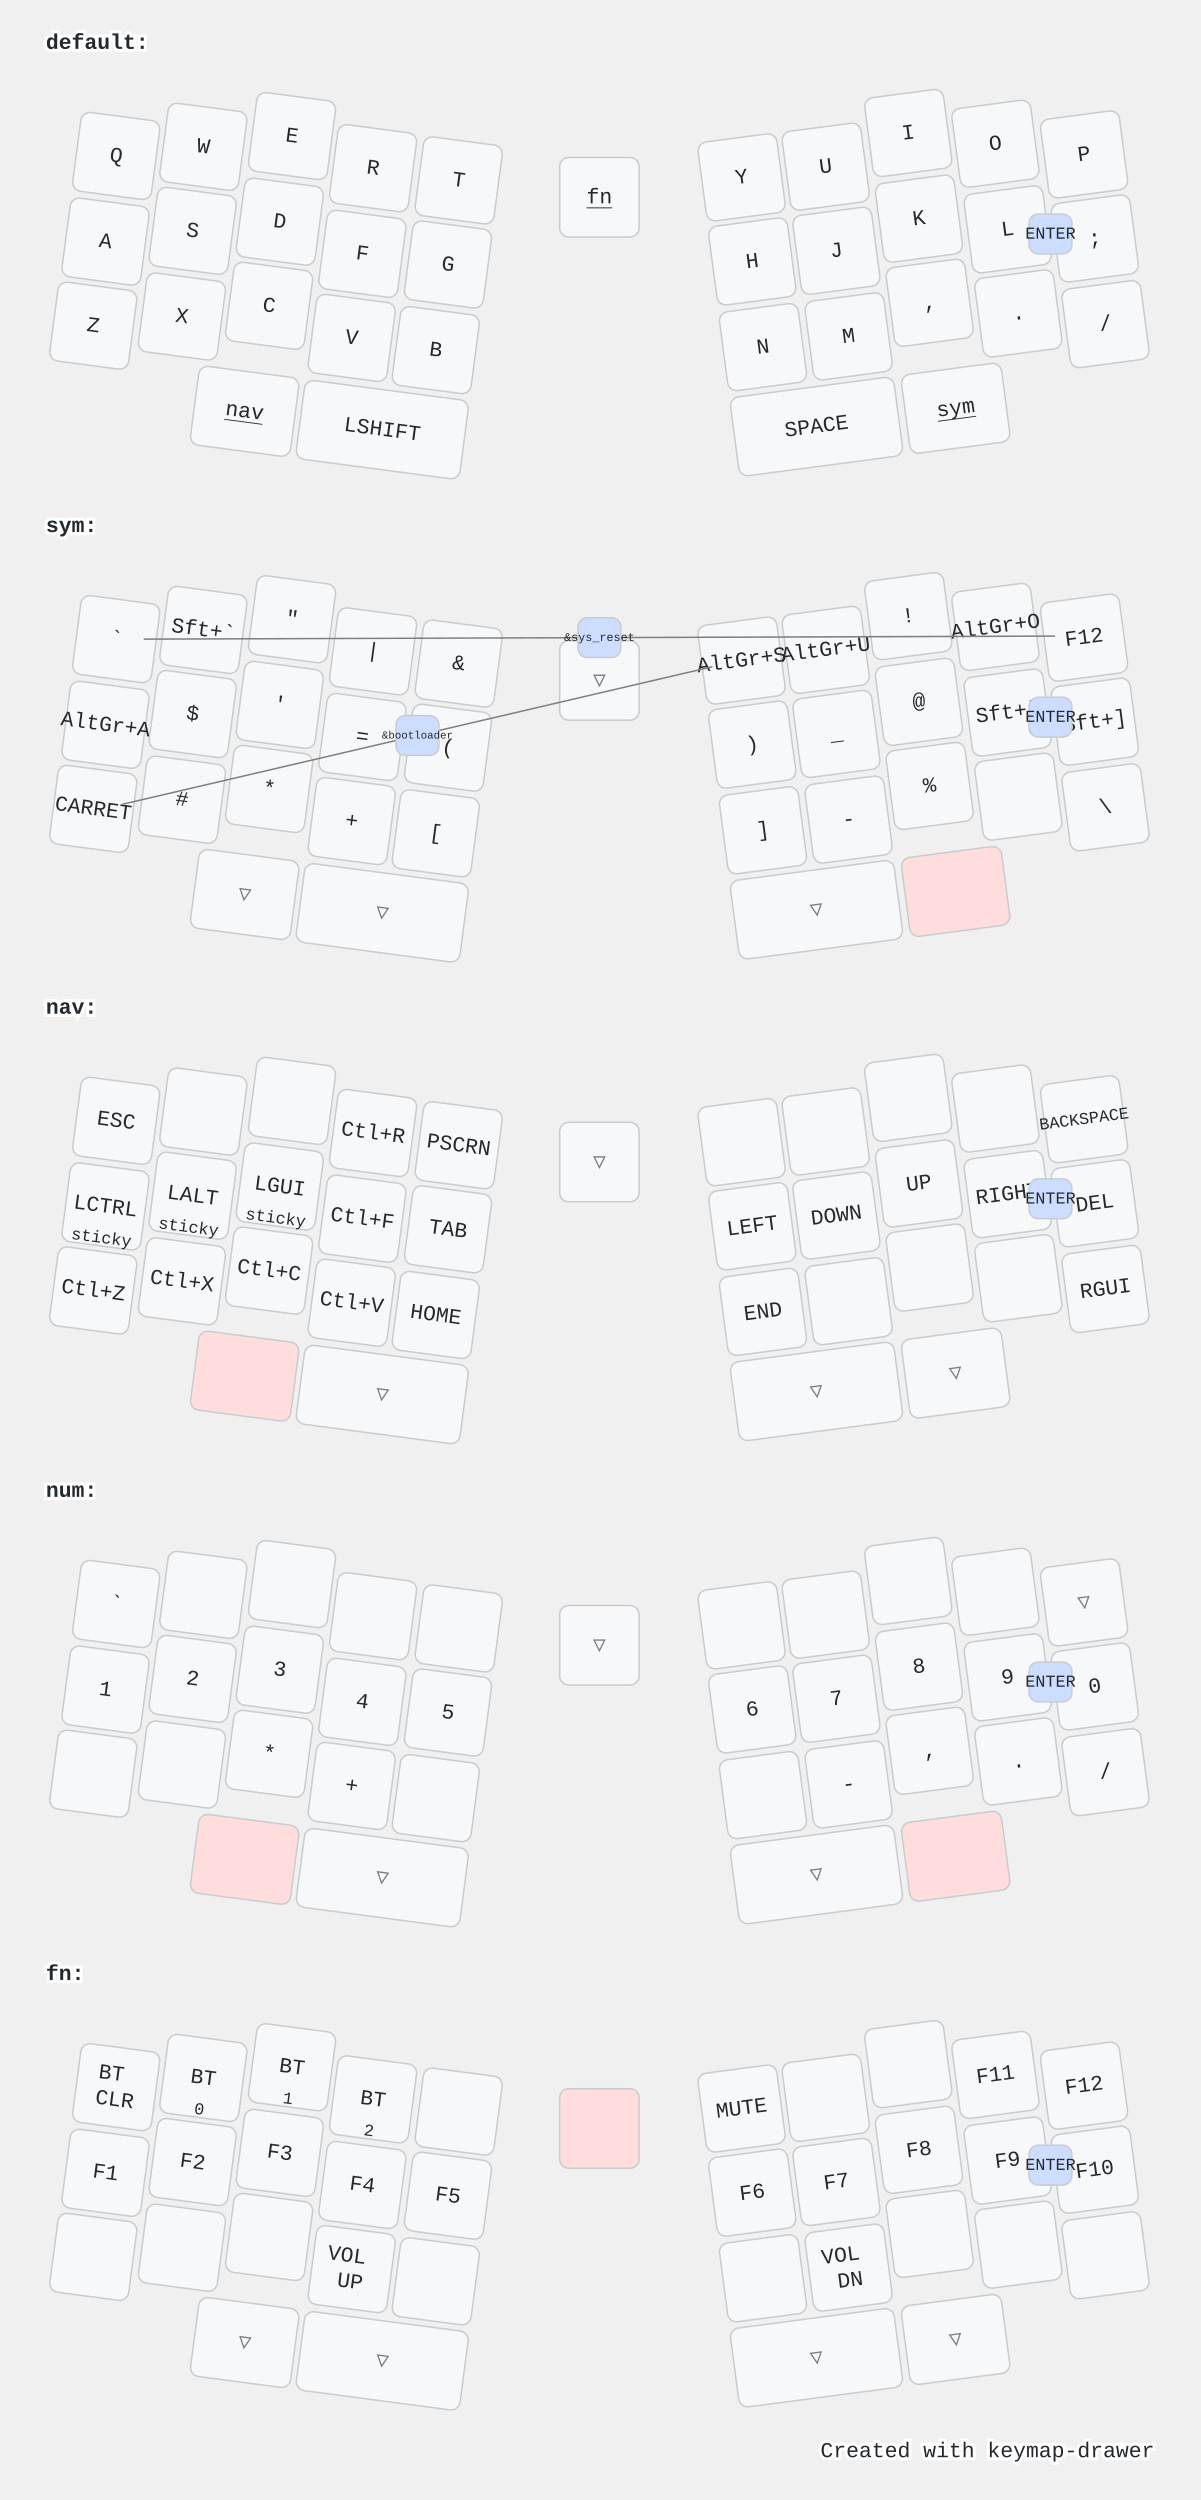
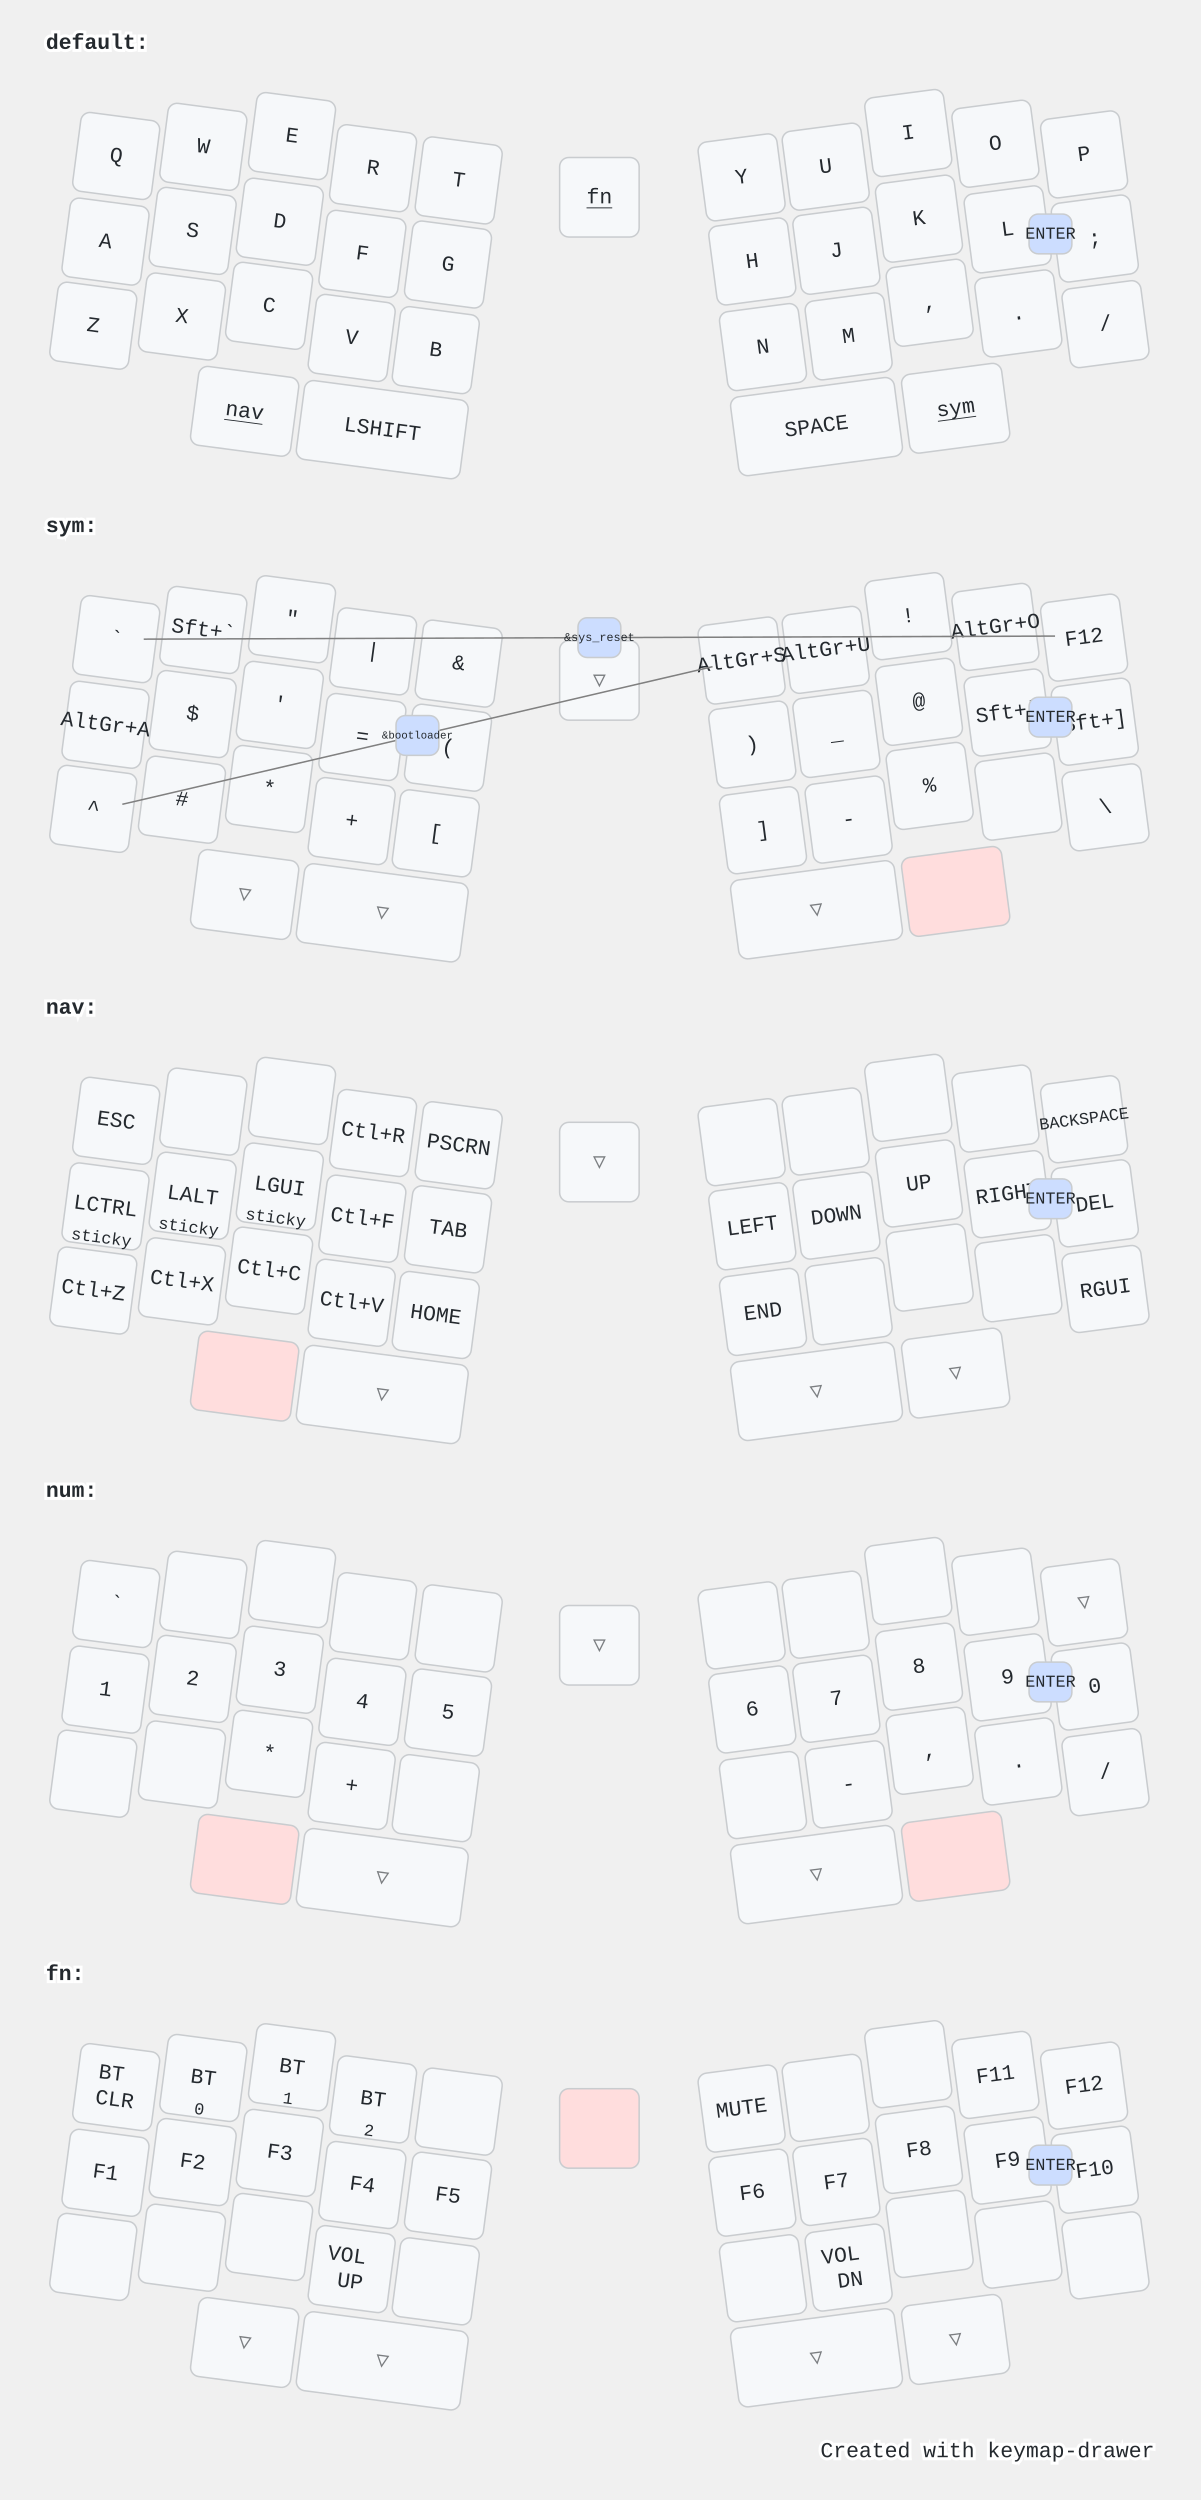
<svg xmlns="http://www.w3.org/2000/svg" width="785" height="1635" viewBox="0 0 785 1635" class="keymap">
  <style>/* inherit to force styles through use tags */
svg path {
    fill: inherit;
}

/* font and background color specifications */
svg.keymap {
    font-family: SFMono-Regular,Consolas,Liberation Mono,Menlo,monospace;
    font-size: 14px;
    font-kerning: normal;
    text-rendering: optimizeLegibility;
    fill: #24292e;
}

/* default key styling */
rect.key {
    fill: #f6f8fa;
}

rect.key, rect.combo {
    stroke: #c9cccf;
    stroke-width: 1;
}

/* default key side styling, only used is draw_key_sides is set */
rect.side {
    filter: brightness(90%);
}

/* color accent for combo boxes */
rect.combo, rect.combo-separate {
    fill: #cdf;
}

/* color accent for held keys */
rect.held, rect.combo.held {
    fill: #fdd;
}

/* color accent for ghost (optional) keys */
rect.ghost, rect.combo.ghost {
    stroke-dasharray: 4, 4;
    stroke-width: 2;
}

text {
    text-anchor: middle;
    dominant-baseline: middle;
}

/* styling for layer labels */
text.label {
    font-weight: bold;
    text-anchor: start;
    stroke: white;
    stroke-width: 4;
    paint-order: stroke;
}

/* styling for optional footer */
text.footer {
    text-anchor: end;
    dominant-baseline: auto;
    stroke: white;
    stroke-width: 4;
    paint-order: stroke;
}

/* styling for combo tap, and key non-tap label text */
text.combo, text.hold, text.shifted, text.left, text.right {
    font-size: 11px;
}

text.hold {
    text-anchor: middle;
    dominant-baseline: auto;
}

text.shifted {
    text-anchor: middle;
    dominant-baseline: hanging;
}

text.left {
    text-anchor: start;
}

text.right {
    text-anchor: end;
}

text.layer-activator {
    text-decoration: underline;
}

/* styling for hold/shifted label text in combo box */
text.combo.hold, text.combo.shifted, text.combo.left, text.combo.right {
    font-size: 8px;
}

/* lighter symbol for transparent keys */
text.trans {
    fill: #7b7e81;
}

/* styling for combo dendrons */
path.combo {
    stroke-width: 1;
    stroke: gray;
    fill: none;
}

/* Start Tabler Icons Cleanup */
/* cannot use height/width with glyphs */
.icon-tabler &gt; path {
    fill: inherit;
    stroke: inherit;
    stroke-width: 2;
}
/* hide tabler's default box */
.icon-tabler &gt; path[stroke="none"][fill="none"] {
    visibility: hidden;
}
/* End Tabler Icons Cleanup */

@media (prefers-color-scheme: dark) {
svg.keymap { fill: #d1d6db; }
rect.key { fill: #3f4750; }
rect.key, rect.combo { stroke: #60666c; }
rect.combo, rect.combo-separate { fill: #1f3d7a; }
rect.held, rect.combo.held { fill: #854747; }
text.label, text.footer { stroke: black; }
text.trans { fill: #7e8184; }
path.combo { stroke: #7f7f7f; }

}</style>
  <g transform="translate(30, 0)" class="layer-default">
    <text x="0" y="28" class="label" id="default">default:</text>
    <g transform="translate(0, 56)">
      <g transform="translate(46, 46) rotate(7.5)" class="key keypos-0">
        <rect rx="6" ry="6" x="-26" y="-26" width="52" height="52" class="key" />
        <text x="0" y="0" class="key tap">Q</text>
      </g>
      <g transform="translate(103, 40) rotate(7.5)" class="key keypos-1">
        <rect rx="6" ry="6" x="-26" y="-26" width="52" height="52" class="key" />
        <text x="0" y="0" class="key tap">W</text>
      </g>
      <g transform="translate(161, 33) rotate(7.5)" class="key keypos-2">
        <rect rx="6" ry="6" x="-26" y="-26" width="52" height="52" class="key" />
        <text x="0" y="0" class="key tap">E</text>
      </g>
      <g transform="translate(214, 54) rotate(7.5)" class="key keypos-3">
        <rect rx="6" ry="6" x="-26" y="-26" width="52" height="52" class="key" />
        <text x="0" y="0" class="key tap">R</text>
      </g>
      <g transform="translate(270, 62) rotate(7.5)" class="key keypos-4">
        <rect rx="6" ry="6" x="-26" y="-26" width="52" height="52" class="key" />
        <text x="0" y="0" class="key tap">T</text>
      </g>
      <g transform="translate(455, 60) rotate(-7.5)" class="key keypos-5">
        <rect rx="6" ry="6" x="-26" y="-26" width="52" height="52" class="key" />
        <text x="0" y="0" class="key tap">Y</text>
      </g>
      <g transform="translate(510, 53) rotate(-7.5)" class="key keypos-6">
        <rect rx="6" ry="6" x="-26" y="-26" width="52" height="52" class="key" />
        <text x="0" y="0" class="key tap">U</text>
      </g>
      <g transform="translate(564, 31) rotate(-7.5)" class="key keypos-7">
        <rect rx="6" ry="6" x="-26" y="-26" width="52" height="52" class="key" />
        <text x="0" y="0" class="key tap">I</text>
      </g>
      <g transform="translate(621, 38) rotate(-7.5)" class="key keypos-8">
        <rect rx="6" ry="6" x="-26" y="-26" width="52" height="52" class="key" />
        <text x="0" y="0" class="key tap">O</text>
      </g>
      <g transform="translate(679, 45) rotate(-7.5)" class="key keypos-9">
        <rect rx="6" ry="6" x="-26" y="-26" width="52" height="52" class="key" />
        <text x="0" y="0" class="key tap">P</text>
      </g>
      <g transform="translate(39, 102) rotate(7.5)" class="key keypos-10">
        <rect rx="6" ry="6" x="-26" y="-26" width="52" height="52" class="key" />
        <text x="0" y="0" class="key tap">A</text>
      </g>
      <g transform="translate(96, 95) rotate(7.5)" class="key keypos-11">
        <rect rx="6" ry="6" x="-26" y="-26" width="52" height="52" class="key" />
        <text x="0" y="0" class="key tap">S</text>
      </g>
      <g transform="translate(153, 89) rotate(7.5)" class="key keypos-12">
        <rect rx="6" ry="6" x="-26" y="-26" width="52" height="52" class="key" />
        <text x="0" y="0" class="key tap">D</text>
      </g>
      <g transform="translate(207, 110) rotate(7.5)" class="key keypos-13">
        <rect rx="6" ry="6" x="-26" y="-26" width="52" height="52" class="key" />
        <text x="0" y="0" class="key tap">F</text>
      </g>
      <g transform="translate(263, 117) rotate(7.5)" class="key keypos-14">
        <rect rx="6" ry="6" x="-26" y="-26" width="52" height="52" class="key" />
        <text x="0" y="0" class="key tap">G</text>
      </g>
      <g transform="translate(462, 115) rotate(-7.5)" class="key keypos-15">
        <rect rx="6" ry="6" x="-26" y="-26" width="52" height="52" class="key" />
        <text x="0" y="0" class="key tap">H</text>
      </g>
      <g transform="translate(517, 108) rotate(-7.5)" class="key keypos-16">
        <rect rx="6" ry="6" x="-26" y="-26" width="52" height="52" class="key" />
        <text x="0" y="0" class="key tap">J</text>
      </g>
      <g transform="translate(571, 87) rotate(-7.5)" class="key keypos-17">
        <rect rx="6" ry="6" x="-26" y="-26" width="52" height="52" class="key" />
        <text x="0" y="0" class="key tap">K</text>
      </g>
      <g transform="translate(629, 94) rotate(-7.5)" class="key keypos-18">
        <rect rx="6" ry="6" x="-26" y="-26" width="52" height="52" class="key" />
        <text x="0" y="0" class="key tap">L</text>
      </g>
      <g transform="translate(686, 100) rotate(-7.5)" class="key keypos-19">
        <rect rx="6" ry="6" x="-26" y="-26" width="52" height="52" class="key" />
        <text x="0" y="0" class="key tap">;</text>
      </g>
      <g transform="translate(31, 157) rotate(7.5)" class="key keypos-20">
        <rect rx="6" ry="6" x="-26" y="-26" width="52" height="52" class="key" />
        <text x="0" y="0" class="key tap">Z</text>
      </g>
      <g transform="translate(89, 151) rotate(7.5)" class="key keypos-21">
        <rect rx="6" ry="6" x="-26" y="-26" width="52" height="52" class="key" />
        <text x="0" y="0" class="key tap">X</text>
      </g>
      <g transform="translate(146, 144) rotate(7.5)" class="key keypos-22">
        <rect rx="6" ry="6" x="-26" y="-26" width="52" height="52" class="key" />
        <text x="0" y="0" class="key tap">C</text>
      </g>
      <g transform="translate(200, 165) rotate(7.5)" class="key keypos-23">
        <rect rx="6" ry="6" x="-26" y="-26" width="52" height="52" class="key" />
        <text x="0" y="0" class="key tap">V</text>
      </g>
      <g transform="translate(255, 173) rotate(7.5)" class="key keypos-24">
        <rect rx="6" ry="6" x="-26" y="-26" width="52" height="52" class="key" />
        <text x="0" y="0" class="key tap">B</text>
      </g>
      <g transform="translate(469, 171) rotate(-7.5)" class="key keypos-25">
        <rect rx="6" ry="6" x="-26" y="-26" width="52" height="52" class="key" />
        <text x="0" y="0" class="key tap">N</text>
      </g>
      <g transform="translate(525, 164) rotate(-7.5)" class="key keypos-26">
        <rect rx="6" ry="6" x="-26" y="-26" width="52" height="52" class="key" />
        <text x="0" y="0" class="key tap">M</text>
      </g>
      <g transform="translate(578, 142) rotate(-7.5)" class="key keypos-27">
        <rect rx="6" ry="6" x="-26" y="-26" width="52" height="52" class="key" />
        <text x="0" y="0" class="key tap">,</text>
      </g>
      <g transform="translate(636, 149) rotate(-7.5)" class="key keypos-28">
        <rect rx="6" ry="6" x="-26" y="-26" width="52" height="52" class="key" />
        <text x="0" y="0" class="key tap">.</text>
      </g>
      <g transform="translate(693, 156) rotate(-7.5)" class="key keypos-29">
        <rect rx="6" ry="6" x="-26" y="-26" width="52" height="52" class="key" />
        <text x="0" y="0" class="key tap">/</text>
      </g>
      <g transform="translate(130, 213) rotate(7.5)" class="key keypos-30">
        <rect rx="6" ry="6" x="-33" y="-26" width="66" height="52" class="key" />
        <a href="#nav">
          <text x="0" y="0" class="key tap layer-activator">nav</text>
        </a>
      </g>
      <g transform="translate(220, 225) rotate(7.5)" class="key keypos-31">
        <rect rx="6" ry="6" x="-54" y="-26" width="108" height="52" class="key" />
        <text x="0" y="0" class="key tap">LSHIFT</text>
      </g>
      <g transform="translate(362, 73)" class="key keypos-32">
        <rect rx="6" ry="6" x="-26" y="-26" width="52" height="52" class="key" />
        <a href="#fn">
          <text x="0" y="0" class="key tap layer-activator">fn</text>
        </a>
      </g>
      <g transform="translate(504, 223) rotate(-7.5)" class="key keypos-33">
        <rect rx="6" ry="6" x="-54" y="-26" width="108" height="52" class="key" />
        <text x="0" y="0" class="key tap">SPACE</text>
      </g>
      <g transform="translate(595, 211) rotate(-7.5)" class="key keypos-34">
        <rect rx="6" ry="6" x="-33" y="-26" width="66" height="52" class="key" />
        <a href="#sym">
          <text x="0" y="0" class="key tap layer-activator">sym</text>
        </a>
      </g>
      <g class="combo combopos-0">
        <rect rx="6" ry="6" x="643" y="84" width="28" height="26" class="combo" />
        <text x="657" y="97" class="combo tap">ENTER</text>
      </g>
    </g>
  </g>
  <g transform="translate(30, 316)" class="layer-sym">
    <text x="0" y="28" class="label" id="sym">sym:</text>
    <g transform="translate(0, 56)">
      <g transform="translate(46, 46) rotate(7.5)" class="key keypos-0">
        <rect rx="6" ry="6" x="-26" y="-26" width="52" height="52" class="key" />
        <text x="0" y="0" class="key tap">`</text>
      </g>
      <g transform="translate(103, 40) rotate(7.5)" class="key keypos-1">
        <rect rx="6" ry="6" x="-26" y="-26" width="52" height="52" class="key" />
        <text x="0" y="0" class="key tap">Sft+`</text>
      </g>
      <g transform="translate(161, 33) rotate(7.5)" class="key keypos-2">
        <rect rx="6" ry="6" x="-26" y="-26" width="52" height="52" class="key" />
        <text x="0" y="0" class="key tap">"</text>
      </g>
      <g transform="translate(214, 54) rotate(7.5)" class="key keypos-3">
        <rect rx="6" ry="6" x="-26" y="-26" width="52" height="52" class="key" />
        <text x="0" y="0" class="key tap">|</text>
      </g>
      <g transform="translate(270, 62) rotate(7.5)" class="key keypos-4">
        <rect rx="6" ry="6" x="-26" y="-26" width="52" height="52" class="key" />
        <text x="0" y="0" class="key tap">&amp;</text>
      </g>
      <g transform="translate(455, 60) rotate(-7.5)" class="key keypos-5">
        <rect rx="6" ry="6" x="-26" y="-26" width="52" height="52" class="key" />
        <text x="0" y="0" class="key tap">AltGr+S</text>
      </g>
      <g transform="translate(510, 53) rotate(-7.5)" class="key keypos-6">
        <rect rx="6" ry="6" x="-26" y="-26" width="52" height="52" class="key" />
        <text x="0" y="0" class="key tap">AltGr+U</text>
      </g>
      <g transform="translate(564, 31) rotate(-7.5)" class="key keypos-7">
        <rect rx="6" ry="6" x="-26" y="-26" width="52" height="52" class="key" />
        <text x="0" y="0" class="key tap">!</text>
      </g>
      <g transform="translate(621, 38) rotate(-7.5)" class="key keypos-8">
        <rect rx="6" ry="6" x="-26" y="-26" width="52" height="52" class="key" />
        <text x="0" y="0" class="key tap">AltGr+O</text>
      </g>
      <g transform="translate(679, 45) rotate(-7.5)" class="key keypos-9">
        <rect rx="6" ry="6" x="-26" y="-26" width="52" height="52" class="key" />
        <text x="0" y="0" class="key tap">F12</text>
      </g>
      <g transform="translate(39, 102) rotate(7.5)" class="key keypos-10">
        <rect rx="6" ry="6" x="-26" y="-26" width="52" height="52" class="key" />
        <text x="0" y="0" class="key tap">AltGr+A</text>
      </g>
      <g transform="translate(96, 95) rotate(7.5)" class="key keypos-11">
        <rect rx="6" ry="6" x="-26" y="-26" width="52" height="52" class="key" />
        <text x="0" y="0" class="key tap">$</text>
      </g>
      <g transform="translate(153, 89) rotate(7.5)" class="key keypos-12">
        <rect rx="6" ry="6" x="-26" y="-26" width="52" height="52" class="key" />
        <text x="0" y="0" class="key tap">'</text>
      </g>
      <g transform="translate(207, 110) rotate(7.5)" class="key keypos-13">
        <rect rx="6" ry="6" x="-26" y="-26" width="52" height="52" class="key" />
        <text x="0" y="0" class="key tap">=</text>
      </g>
      <g transform="translate(263, 117) rotate(7.5)" class="key keypos-14">
        <rect rx="6" ry="6" x="-26" y="-26" width="52" height="52" class="key" />
        <text x="0" y="0" class="key tap">(</text>
      </g>
      <g transform="translate(462, 115) rotate(-7.5)" class="key keypos-15">
        <rect rx="6" ry="6" x="-26" y="-26" width="52" height="52" class="key" />
        <text x="0" y="0" class="key tap">)</text>
      </g>
      <g transform="translate(517, 108) rotate(-7.5)" class="key keypos-16">
        <rect rx="6" ry="6" x="-26" y="-26" width="52" height="52" class="key" />
        <text x="0" y="0" class="key tap">_</text>
      </g>
      <g transform="translate(571, 87) rotate(-7.5)" class="key keypos-17">
        <rect rx="6" ry="6" x="-26" y="-26" width="52" height="52" class="key" />
        <text x="0" y="0" class="key tap">@</text>
      </g>
      <g transform="translate(629, 94) rotate(-7.5)" class="key keypos-18">
        <rect rx="6" ry="6" x="-26" y="-26" width="52" height="52" class="key" />
        <text x="0" y="0" class="key tap">Sft+[</text>
      </g>
      <g transform="translate(686, 100) rotate(-7.5)" class="key keypos-19">
        <rect rx="6" ry="6" x="-26" y="-26" width="52" height="52" class="key" />
        <text x="0" y="0" class="key tap">Sft+]</text>
      </g>
      <g transform="translate(31, 157) rotate(7.5)" class="key keypos-20">
        <rect rx="6" ry="6" x="-26" y="-26" width="52" height="52" class="key" />
-         <text x="0" y="0" class="key tap">CARRET</text>
+         <text x="0" y="0" class="key tap">^</text>
      </g>
      <g transform="translate(89, 151) rotate(7.5)" class="key keypos-21">
        <rect rx="6" ry="6" x="-26" y="-26" width="52" height="52" class="key" />
        <text x="0" y="0" class="key tap">#</text>
      </g>
      <g transform="translate(146, 144) rotate(7.5)" class="key keypos-22">
        <rect rx="6" ry="6" x="-26" y="-26" width="52" height="52" class="key" />
        <text x="0" y="0" class="key tap">*</text>
      </g>
      <g transform="translate(200, 165) rotate(7.5)" class="key keypos-23">
        <rect rx="6" ry="6" x="-26" y="-26" width="52" height="52" class="key" />
        <text x="0" y="0" class="key tap">+</text>
      </g>
      <g transform="translate(255, 173) rotate(7.5)" class="key keypos-24">
        <rect rx="6" ry="6" x="-26" y="-26" width="52" height="52" class="key" />
        <text x="0" y="0" class="key tap">[</text>
      </g>
      <g transform="translate(469, 171) rotate(-7.5)" class="key keypos-25">
        <rect rx="6" ry="6" x="-26" y="-26" width="52" height="52" class="key" />
        <text x="0" y="0" class="key tap">]</text>
      </g>
      <g transform="translate(525, 164) rotate(-7.5)" class="key keypos-26">
        <rect rx="6" ry="6" x="-26" y="-26" width="52" height="52" class="key" />
        <text x="0" y="0" class="key tap">-</text>
      </g>
      <g transform="translate(578, 142) rotate(-7.5)" class="key keypos-27">
        <rect rx="6" ry="6" x="-26" y="-26" width="52" height="52" class="key" />
        <text x="0" y="0" class="key tap">%</text>
      </g>
      <g transform="translate(636, 149) rotate(-7.5)" class="key keypos-28">
        <rect rx="6" ry="6" x="-26" y="-26" width="52" height="52" class="key" />
      </g>
      <g transform="translate(693, 156) rotate(-7.5)" class="key keypos-29">
        <rect rx="6" ry="6" x="-26" y="-26" width="52" height="52" class="key" />
        <text x="0" y="0" class="key tap">\</text>
      </g>
      <g transform="translate(130, 213) rotate(7.5)" class="key trans keypos-30">
        <rect rx="6" ry="6" x="-33" y="-26" width="66" height="52" class="key trans" />
        <text x="0" y="0" class="key trans tap">▽</text>
      </g>
      <g transform="translate(220, 225) rotate(7.5)" class="key trans keypos-31">
        <rect rx="6" ry="6" x="-54" y="-26" width="108" height="52" class="key trans" />
        <text x="0" y="0" class="key trans tap">▽</text>
      </g>
      <g transform="translate(362, 73)" class="key trans keypos-32">
        <rect rx="6" ry="6" x="-26" y="-26" width="52" height="52" class="key trans" />
        <text x="0" y="0" class="key trans tap">▽</text>
      </g>
      <g transform="translate(504, 223) rotate(-7.5)" class="key trans keypos-33">
        <rect rx="6" ry="6" x="-54" y="-26" width="108" height="52" class="key trans" />
        <text x="0" y="0" class="key trans tap">▽</text>
      </g>
      <g transform="translate(595, 211) rotate(-7.5)" class="key held keypos-34">
        <rect rx="6" ry="6" x="-33" y="-26" width="66" height="52" class="key held" />
      </g>
      <g class="combo combopos-0">
        <rect rx="6" ry="6" x="643" y="84" width="28" height="26" class="combo" />
        <text x="657" y="97" class="combo tap">ENTER</text>
      </g>
      <g class="combo combopos-1">
        <path d="M362,45 l-298,1" class="combo" />
        <path d="M362,45 l298,-1" class="combo" />
        <rect rx="6" ry="6" x="348" y="32" width="28" height="26" class="combo" />
        <text x="362" y="45" class="combo tap">
          <tspan style="font-size: 70%">&amp;sys_reset</tspan>
        </text>
      </g>
      <g class="combo combopos-2">
        <path d="M243,109 l193,-45" class="combo" />
        <path d="M243,109 l-193,45" class="combo" />
        <rect rx="6" ry="6" x="229" y="96" width="28" height="26" class="combo" />
        <text x="243" y="109" class="combo tap">
          <tspan style="font-size: 64%">&amp;bootloader</tspan>
        </text>
      </g>
    </g>
  </g>
  <g transform="translate(30, 631)" class="layer-nav">
    <text x="0" y="28" class="label" id="nav">nav:</text>
    <g transform="translate(0, 56)">
      <g transform="translate(46, 46) rotate(7.5)" class="key keypos-0">
        <rect rx="6" ry="6" x="-26" y="-26" width="52" height="52" class="key" />
        <text x="0" y="0" class="key tap">ESC</text>
      </g>
      <g transform="translate(103, 40) rotate(7.5)" class="key keypos-1">
        <rect rx="6" ry="6" x="-26" y="-26" width="52" height="52" class="key" />
      </g>
      <g transform="translate(161, 33) rotate(7.5)" class="key keypos-2">
        <rect rx="6" ry="6" x="-26" y="-26" width="52" height="52" class="key" />
      </g>
      <g transform="translate(214, 54) rotate(7.5)" class="key keypos-3">
        <rect rx="6" ry="6" x="-26" y="-26" width="52" height="52" class="key" />
        <text x="0" y="0" class="key tap">Ctl+R</text>
      </g>
      <g transform="translate(270, 62) rotate(7.5)" class="key keypos-4">
        <rect rx="6" ry="6" x="-26" y="-26" width="52" height="52" class="key" />
        <text x="0" y="0" class="key tap">PSCRN</text>
      </g>
      <g transform="translate(455, 60) rotate(-7.5)" class="key keypos-5">
        <rect rx="6" ry="6" x="-26" y="-26" width="52" height="52" class="key" />
      </g>
      <g transform="translate(510, 53) rotate(-7.5)" class="key keypos-6">
        <rect rx="6" ry="6" x="-26" y="-26" width="52" height="52" class="key" />
      </g>
      <g transform="translate(564, 31) rotate(-7.5)" class="key keypos-7">
        <rect rx="6" ry="6" x="-26" y="-26" width="52" height="52" class="key" />
      </g>
      <g transform="translate(621, 38) rotate(-7.5)" class="key keypos-8">
        <rect rx="6" ry="6" x="-26" y="-26" width="52" height="52" class="key" />
      </g>
      <g transform="translate(679, 45) rotate(-7.5)" class="key keypos-9">
        <rect rx="6" ry="6" x="-26" y="-26" width="52" height="52" class="key" />
        <text x="0" y="0" class="key tap">
          <tspan style="font-size: 78%">BACKSPACE</tspan>
        </text>
      </g>
      <g transform="translate(39, 102) rotate(7.5)" class="key keypos-10">
        <rect rx="6" ry="6" x="-26" y="-26" width="52" height="52" class="key" />
        <text x="0" y="0" class="key tap">LCTRL</text>
        <text x="0" y="24" class="key hold">sticky</text>
      </g>
      <g transform="translate(96, 95) rotate(7.5)" class="key keypos-11">
        <rect rx="6" ry="6" x="-26" y="-26" width="52" height="52" class="key" />
        <text x="0" y="0" class="key tap">LALT</text>
        <text x="0" y="24" class="key hold">sticky</text>
      </g>
      <g transform="translate(153, 89) rotate(7.5)" class="key keypos-12">
        <rect rx="6" ry="6" x="-26" y="-26" width="52" height="52" class="key" />
        <text x="0" y="0" class="key tap">LGUI</text>
        <text x="0" y="24" class="key hold">sticky</text>
      </g>
      <g transform="translate(207, 110) rotate(7.5)" class="key keypos-13">
        <rect rx="6" ry="6" x="-26" y="-26" width="52" height="52" class="key" />
        <text x="0" y="0" class="key tap">Ctl+F</text>
      </g>
      <g transform="translate(263, 117) rotate(7.5)" class="key keypos-14">
        <rect rx="6" ry="6" x="-26" y="-26" width="52" height="52" class="key" />
        <text x="0" y="0" class="key tap">TAB</text>
      </g>
      <g transform="translate(462, 115) rotate(-7.5)" class="key keypos-15">
        <rect rx="6" ry="6" x="-26" y="-26" width="52" height="52" class="key" />
        <text x="0" y="0" class="key tap">LEFT</text>
      </g>
      <g transform="translate(517, 108) rotate(-7.5)" class="key keypos-16">
        <rect rx="6" ry="6" x="-26" y="-26" width="52" height="52" class="key" />
        <text x="0" y="0" class="key tap">DOWN</text>
      </g>
      <g transform="translate(571, 87) rotate(-7.5)" class="key keypos-17">
        <rect rx="6" ry="6" x="-26" y="-26" width="52" height="52" class="key" />
        <text x="0" y="0" class="key tap">UP</text>
      </g>
      <g transform="translate(629, 94) rotate(-7.5)" class="key keypos-18">
        <rect rx="6" ry="6" x="-26" y="-26" width="52" height="52" class="key" />
        <text x="0" y="0" class="key tap">RIGHT</text>
      </g>
      <g transform="translate(686, 100) rotate(-7.5)" class="key keypos-19">
        <rect rx="6" ry="6" x="-26" y="-26" width="52" height="52" class="key" />
        <text x="0" y="0" class="key tap">DEL</text>
      </g>
      <g transform="translate(31, 157) rotate(7.5)" class="key keypos-20">
        <rect rx="6" ry="6" x="-26" y="-26" width="52" height="52" class="key" />
        <text x="0" y="0" class="key tap">Ctl+Z</text>
      </g>
      <g transform="translate(89, 151) rotate(7.5)" class="key keypos-21">
        <rect rx="6" ry="6" x="-26" y="-26" width="52" height="52" class="key" />
        <text x="0" y="0" class="key tap">Ctl+X</text>
      </g>
      <g transform="translate(146, 144) rotate(7.5)" class="key keypos-22">
        <rect rx="6" ry="6" x="-26" y="-26" width="52" height="52" class="key" />
        <text x="0" y="0" class="key tap">Ctl+C</text>
      </g>
      <g transform="translate(200, 165) rotate(7.5)" class="key keypos-23">
        <rect rx="6" ry="6" x="-26" y="-26" width="52" height="52" class="key" />
        <text x="0" y="0" class="key tap">Ctl+V</text>
      </g>
      <g transform="translate(255, 173) rotate(7.5)" class="key keypos-24">
        <rect rx="6" ry="6" x="-26" y="-26" width="52" height="52" class="key" />
        <text x="0" y="0" class="key tap">HOME</text>
      </g>
      <g transform="translate(469, 171) rotate(-7.5)" class="key keypos-25">
        <rect rx="6" ry="6" x="-26" y="-26" width="52" height="52" class="key" />
        <text x="0" y="0" class="key tap">END</text>
      </g>
      <g transform="translate(525, 164) rotate(-7.5)" class="key keypos-26">
        <rect rx="6" ry="6" x="-26" y="-26" width="52" height="52" class="key" />
      </g>
      <g transform="translate(578, 142) rotate(-7.5)" class="key keypos-27">
        <rect rx="6" ry="6" x="-26" y="-26" width="52" height="52" class="key" />
      </g>
      <g transform="translate(636, 149) rotate(-7.5)" class="key keypos-28">
        <rect rx="6" ry="6" x="-26" y="-26" width="52" height="52" class="key" />
      </g>
      <g transform="translate(693, 156) rotate(-7.5)" class="key keypos-29">
        <rect rx="6" ry="6" x="-26" y="-26" width="52" height="52" class="key" />
        <text x="0" y="0" class="key tap">RGUI</text>
      </g>
      <g transform="translate(130, 213) rotate(7.5)" class="key held keypos-30">
        <rect rx="6" ry="6" x="-33" y="-26" width="66" height="52" class="key held" />
      </g>
      <g transform="translate(220, 225) rotate(7.5)" class="key trans keypos-31">
        <rect rx="6" ry="6" x="-54" y="-26" width="108" height="52" class="key trans" />
        <text x="0" y="0" class="key trans tap">▽</text>
      </g>
      <g transform="translate(362, 73)" class="key trans keypos-32">
        <rect rx="6" ry="6" x="-26" y="-26" width="52" height="52" class="key trans" />
        <text x="0" y="0" class="key trans tap">▽</text>
      </g>
      <g transform="translate(504, 223) rotate(-7.5)" class="key trans keypos-33">
        <rect rx="6" ry="6" x="-54" y="-26" width="108" height="52" class="key trans" />
        <text x="0" y="0" class="key trans tap">▽</text>
      </g>
      <g transform="translate(595, 211) rotate(-7.5)" class="key trans keypos-34">
        <rect rx="6" ry="6" x="-33" y="-26" width="66" height="52" class="key trans" />
        <text x="0" y="0" class="key trans tap">▽</text>
      </g>
      <g class="combo combopos-0">
        <rect rx="6" ry="6" x="643" y="84" width="28" height="26" class="combo" />
        <text x="657" y="97" class="combo tap">ENTER</text>
      </g>
    </g>
  </g>
  <g transform="translate(30, 947)" class="layer-num">
    <text x="0" y="28" class="label" id="num">num:</text>
    <g transform="translate(0, 56)">
      <g transform="translate(46, 46) rotate(7.5)" class="key keypos-0">
        <rect rx="6" ry="6" x="-26" y="-26" width="52" height="52" class="key" />
        <text x="0" y="0" class="key tap">`</text>
      </g>
      <g transform="translate(103, 40) rotate(7.5)" class="key keypos-1">
        <rect rx="6" ry="6" x="-26" y="-26" width="52" height="52" class="key" />
      </g>
      <g transform="translate(161, 33) rotate(7.5)" class="key keypos-2">
        <rect rx="6" ry="6" x="-26" y="-26" width="52" height="52" class="key" />
      </g>
      <g transform="translate(214, 54) rotate(7.5)" class="key keypos-3">
        <rect rx="6" ry="6" x="-26" y="-26" width="52" height="52" class="key" />
      </g>
      <g transform="translate(270, 62) rotate(7.5)" class="key keypos-4">
        <rect rx="6" ry="6" x="-26" y="-26" width="52" height="52" class="key" />
      </g>
      <g transform="translate(455, 60) rotate(-7.5)" class="key keypos-5">
        <rect rx="6" ry="6" x="-26" y="-26" width="52" height="52" class="key" />
      </g>
      <g transform="translate(510, 53) rotate(-7.5)" class="key keypos-6">
        <rect rx="6" ry="6" x="-26" y="-26" width="52" height="52" class="key" />
      </g>
      <g transform="translate(564, 31) rotate(-7.5)" class="key keypos-7">
        <rect rx="6" ry="6" x="-26" y="-26" width="52" height="52" class="key" />
      </g>
      <g transform="translate(621, 38) rotate(-7.5)" class="key keypos-8">
        <rect rx="6" ry="6" x="-26" y="-26" width="52" height="52" class="key" />
      </g>
      <g transform="translate(679, 45) rotate(-7.5)" class="key trans keypos-9">
        <rect rx="6" ry="6" x="-26" y="-26" width="52" height="52" class="key trans" />
        <text x="0" y="0" class="key trans tap">▽</text>
      </g>
      <g transform="translate(39, 102) rotate(7.5)" class="key keypos-10">
        <rect rx="6" ry="6" x="-26" y="-26" width="52" height="52" class="key" />
        <text x="0" y="0" class="key tap">1</text>
      </g>
      <g transform="translate(96, 95) rotate(7.5)" class="key keypos-11">
        <rect rx="6" ry="6" x="-26" y="-26" width="52" height="52" class="key" />
        <text x="0" y="0" class="key tap">2</text>
      </g>
      <g transform="translate(153, 89) rotate(7.5)" class="key keypos-12">
        <rect rx="6" ry="6" x="-26" y="-26" width="52" height="52" class="key" />
        <text x="0" y="0" class="key tap">3</text>
      </g>
      <g transform="translate(207, 110) rotate(7.5)" class="key keypos-13">
        <rect rx="6" ry="6" x="-26" y="-26" width="52" height="52" class="key" />
        <text x="0" y="0" class="key tap">4</text>
      </g>
      <g transform="translate(263, 117) rotate(7.5)" class="key keypos-14">
        <rect rx="6" ry="6" x="-26" y="-26" width="52" height="52" class="key" />
        <text x="0" y="0" class="key tap">5</text>
      </g>
      <g transform="translate(462, 115) rotate(-7.5)" class="key keypos-15">
        <rect rx="6" ry="6" x="-26" y="-26" width="52" height="52" class="key" />
        <text x="0" y="0" class="key tap">6</text>
      </g>
      <g transform="translate(517, 108) rotate(-7.5)" class="key keypos-16">
        <rect rx="6" ry="6" x="-26" y="-26" width="52" height="52" class="key" />
        <text x="0" y="0" class="key tap">7</text>
      </g>
      <g transform="translate(571, 87) rotate(-7.5)" class="key keypos-17">
        <rect rx="6" ry="6" x="-26" y="-26" width="52" height="52" class="key" />
        <text x="0" y="0" class="key tap">8</text>
      </g>
      <g transform="translate(629, 94) rotate(-7.5)" class="key keypos-18">
        <rect rx="6" ry="6" x="-26" y="-26" width="52" height="52" class="key" />
        <text x="0" y="0" class="key tap">9</text>
      </g>
      <g transform="translate(686, 100) rotate(-7.5)" class="key keypos-19">
        <rect rx="6" ry="6" x="-26" y="-26" width="52" height="52" class="key" />
        <text x="0" y="0" class="key tap">0</text>
      </g>
      <g transform="translate(31, 157) rotate(7.5)" class="key keypos-20">
        <rect rx="6" ry="6" x="-26" y="-26" width="52" height="52" class="key" />
      </g>
      <g transform="translate(89, 151) rotate(7.5)" class="key keypos-21">
        <rect rx="6" ry="6" x="-26" y="-26" width="52" height="52" class="key" />
      </g>
      <g transform="translate(146, 144) rotate(7.5)" class="key keypos-22">
        <rect rx="6" ry="6" x="-26" y="-26" width="52" height="52" class="key" />
        <text x="0" y="0" class="key tap">*</text>
      </g>
      <g transform="translate(200, 165) rotate(7.5)" class="key keypos-23">
        <rect rx="6" ry="6" x="-26" y="-26" width="52" height="52" class="key" />
        <text x="0" y="0" class="key tap">+</text>
      </g>
      <g transform="translate(255, 173) rotate(7.5)" class="key keypos-24">
        <rect rx="6" ry="6" x="-26" y="-26" width="52" height="52" class="key" />
      </g>
      <g transform="translate(469, 171) rotate(-7.5)" class="key keypos-25">
        <rect rx="6" ry="6" x="-26" y="-26" width="52" height="52" class="key" />
      </g>
      <g transform="translate(525, 164) rotate(-7.5)" class="key keypos-26">
        <rect rx="6" ry="6" x="-26" y="-26" width="52" height="52" class="key" />
        <text x="0" y="0" class="key tap">-</text>
      </g>
      <g transform="translate(578, 142) rotate(-7.5)" class="key keypos-27">
        <rect rx="6" ry="6" x="-26" y="-26" width="52" height="52" class="key" />
        <text x="0" y="0" class="key tap">,</text>
      </g>
      <g transform="translate(636, 149) rotate(-7.5)" class="key keypos-28">
        <rect rx="6" ry="6" x="-26" y="-26" width="52" height="52" class="key" />
        <text x="0" y="0" class="key tap">.</text>
      </g>
      <g transform="translate(693, 156) rotate(-7.5)" class="key keypos-29">
        <rect rx="6" ry="6" x="-26" y="-26" width="52" height="52" class="key" />
        <text x="0" y="0" class="key tap">/</text>
      </g>
      <g transform="translate(130, 213) rotate(7.5)" class="key held keypos-30">
        <rect rx="6" ry="6" x="-33" y="-26" width="66" height="52" class="key held" />
      </g>
      <g transform="translate(220, 225) rotate(7.5)" class="key trans keypos-31">
        <rect rx="6" ry="6" x="-54" y="-26" width="108" height="52" class="key trans" />
        <text x="0" y="0" class="key trans tap">▽</text>
      </g>
      <g transform="translate(362, 73)" class="key trans keypos-32">
        <rect rx="6" ry="6" x="-26" y="-26" width="52" height="52" class="key trans" />
        <text x="0" y="0" class="key trans tap">▽</text>
      </g>
      <g transform="translate(504, 223) rotate(-7.5)" class="key trans keypos-33">
        <rect rx="6" ry="6" x="-54" y="-26" width="108" height="52" class="key trans" />
        <text x="0" y="0" class="key trans tap">▽</text>
      </g>
      <g transform="translate(595, 211) rotate(-7.5)" class="key held keypos-34">
        <rect rx="6" ry="6" x="-33" y="-26" width="66" height="52" class="key held" />
      </g>
      <g class="combo combopos-0">
        <rect rx="6" ry="6" x="643" y="84" width="28" height="26" class="combo" />
        <text x="657" y="97" class="combo tap">ENTER</text>
      </g>
    </g>
  </g>
  <g transform="translate(30, 1263)" class="layer-fn">
    <text x="0" y="28" class="label" id="fn">fn:</text>
    <g transform="translate(0, 56)">
      <g transform="translate(46, 46) rotate(7.5)" class="key keypos-0">
        <rect rx="6" ry="6" x="-26" y="-26" width="52" height="52" class="key" />
        <text x="0" y="0" class="key tap">
          <tspan x="0" dy="-0.6em">BT</tspan>
          <tspan x="0" dy="1.2em">CLR</tspan>
        </text>
      </g>
      <g transform="translate(103, 40) rotate(7.5)" class="key keypos-1">
        <rect rx="6" ry="6" x="-26" y="-26" width="52" height="52" class="key" />
        <text x="0" y="0" class="key tap">BT</text>
        <text x="0" y="24" class="key hold">0</text>
      </g>
      <g transform="translate(161, 33) rotate(7.5)" class="key keypos-2">
        <rect rx="6" ry="6" x="-26" y="-26" width="52" height="52" class="key" />
        <text x="0" y="0" class="key tap">BT</text>
        <text x="0" y="24" class="key hold">1</text>
      </g>
      <g transform="translate(214, 54) rotate(7.5)" class="key keypos-3">
        <rect rx="6" ry="6" x="-26" y="-26" width="52" height="52" class="key" />
        <text x="0" y="0" class="key tap">BT</text>
        <text x="0" y="24" class="key hold">2</text>
      </g>
      <g transform="translate(270, 62) rotate(7.5)" class="key keypos-4">
        <rect rx="6" ry="6" x="-26" y="-26" width="52" height="52" class="key" />
      </g>
      <g transform="translate(455, 60) rotate(-7.5)" class="key keypos-5">
        <rect rx="6" ry="6" x="-26" y="-26" width="52" height="52" class="key" />
        <text x="0" y="0" class="key tap">MUTE</text>
      </g>
      <g transform="translate(510, 53) rotate(-7.5)" class="key keypos-6">
        <rect rx="6" ry="6" x="-26" y="-26" width="52" height="52" class="key" />
      </g>
      <g transform="translate(564, 31) rotate(-7.5)" class="key keypos-7">
        <rect rx="6" ry="6" x="-26" y="-26" width="52" height="52" class="key" />
      </g>
      <g transform="translate(621, 38) rotate(-7.5)" class="key keypos-8">
        <rect rx="6" ry="6" x="-26" y="-26" width="52" height="52" class="key" />
        <text x="0" y="0" class="key tap">F11</text>
      </g>
      <g transform="translate(679, 45) rotate(-7.5)" class="key keypos-9">
        <rect rx="6" ry="6" x="-26" y="-26" width="52" height="52" class="key" />
        <text x="0" y="0" class="key tap">F12</text>
      </g>
      <g transform="translate(39, 102) rotate(7.5)" class="key keypos-10">
        <rect rx="6" ry="6" x="-26" y="-26" width="52" height="52" class="key" />
        <text x="0" y="0" class="key tap">F1</text>
      </g>
      <g transform="translate(96, 95) rotate(7.5)" class="key keypos-11">
        <rect rx="6" ry="6" x="-26" y="-26" width="52" height="52" class="key" />
        <text x="0" y="0" class="key tap">F2</text>
      </g>
      <g transform="translate(153, 89) rotate(7.5)" class="key keypos-12">
        <rect rx="6" ry="6" x="-26" y="-26" width="52" height="52" class="key" />
        <text x="0" y="0" class="key tap">F3</text>
      </g>
      <g transform="translate(207, 110) rotate(7.5)" class="key keypos-13">
        <rect rx="6" ry="6" x="-26" y="-26" width="52" height="52" class="key" />
        <text x="0" y="0" class="key tap">F4</text>
      </g>
      <g transform="translate(263, 117) rotate(7.5)" class="key keypos-14">
        <rect rx="6" ry="6" x="-26" y="-26" width="52" height="52" class="key" />
        <text x="0" y="0" class="key tap">F5</text>
      </g>
      <g transform="translate(462, 115) rotate(-7.5)" class="key keypos-15">
        <rect rx="6" ry="6" x="-26" y="-26" width="52" height="52" class="key" />
        <text x="0" y="0" class="key tap">F6</text>
      </g>
      <g transform="translate(517, 108) rotate(-7.5)" class="key keypos-16">
        <rect rx="6" ry="6" x="-26" y="-26" width="52" height="52" class="key" />
        <text x="0" y="0" class="key tap">F7</text>
      </g>
      <g transform="translate(571, 87) rotate(-7.5)" class="key keypos-17">
        <rect rx="6" ry="6" x="-26" y="-26" width="52" height="52" class="key" />
        <text x="0" y="0" class="key tap">F8</text>
      </g>
      <g transform="translate(629, 94) rotate(-7.5)" class="key keypos-18">
        <rect rx="6" ry="6" x="-26" y="-26" width="52" height="52" class="key" />
        <text x="0" y="0" class="key tap">F9</text>
      </g>
      <g transform="translate(686, 100) rotate(-7.5)" class="key keypos-19">
        <rect rx="6" ry="6" x="-26" y="-26" width="52" height="52" class="key" />
        <text x="0" y="0" class="key tap">F10</text>
      </g>
      <g transform="translate(31, 157) rotate(7.5)" class="key keypos-20">
        <rect rx="6" ry="6" x="-26" y="-26" width="52" height="52" class="key" />
      </g>
      <g transform="translate(89, 151) rotate(7.5)" class="key keypos-21">
        <rect rx="6" ry="6" x="-26" y="-26" width="52" height="52" class="key" />
      </g>
      <g transform="translate(146, 144) rotate(7.5)" class="key keypos-22">
        <rect rx="6" ry="6" x="-26" y="-26" width="52" height="52" class="key" />
      </g>
      <g transform="translate(200, 165) rotate(7.5)" class="key keypos-23">
        <rect rx="6" ry="6" x="-26" y="-26" width="52" height="52" class="key" />
        <text x="0" y="0" class="key tap">
          <tspan x="0" dy="-0.6em">VOL</tspan>
          <tspan x="0" dy="1.2em">UP</tspan>
        </text>
      </g>
      <g transform="translate(255, 173) rotate(7.5)" class="key keypos-24">
        <rect rx="6" ry="6" x="-26" y="-26" width="52" height="52" class="key" />
      </g>
      <g transform="translate(469, 171) rotate(-7.5)" class="key keypos-25">
        <rect rx="6" ry="6" x="-26" y="-26" width="52" height="52" class="key" />
      </g>
      <g transform="translate(525, 164) rotate(-7.5)" class="key keypos-26">
        <rect rx="6" ry="6" x="-26" y="-26" width="52" height="52" class="key" />
        <text x="0" y="0" class="key tap">
          <tspan x="0" dy="-0.6em">VOL</tspan>
          <tspan x="0" dy="1.2em">DN</tspan>
        </text>
      </g>
      <g transform="translate(578, 142) rotate(-7.5)" class="key keypos-27">
        <rect rx="6" ry="6" x="-26" y="-26" width="52" height="52" class="key" />
      </g>
      <g transform="translate(636, 149) rotate(-7.5)" class="key keypos-28">
        <rect rx="6" ry="6" x="-26" y="-26" width="52" height="52" class="key" />
      </g>
      <g transform="translate(693, 156) rotate(-7.5)" class="key keypos-29">
        <rect rx="6" ry="6" x="-26" y="-26" width="52" height="52" class="key" />
      </g>
      <g transform="translate(130, 213) rotate(7.5)" class="key trans keypos-30">
        <rect rx="6" ry="6" x="-33" y="-26" width="66" height="52" class="key trans" />
        <text x="0" y="0" class="key trans tap">▽</text>
      </g>
      <g transform="translate(220, 225) rotate(7.5)" class="key trans keypos-31">
        <rect rx="6" ry="6" x="-54" y="-26" width="108" height="52" class="key trans" />
        <text x="0" y="0" class="key trans tap">▽</text>
      </g>
      <g transform="translate(362, 73)" class="key held keypos-32">
        <rect rx="6" ry="6" x="-26" y="-26" width="52" height="52" class="key held" />
      </g>
      <g transform="translate(504, 223) rotate(-7.5)" class="key trans keypos-33">
        <rect rx="6" ry="6" x="-54" y="-26" width="108" height="52" class="key trans" />
        <text x="0" y="0" class="key trans tap">▽</text>
      </g>
      <g transform="translate(595, 211) rotate(-7.5)" class="key trans keypos-34">
        <rect rx="6" ry="6" x="-33" y="-26" width="66" height="52" class="key trans" />
        <text x="0" y="0" class="key trans tap">▽</text>
      </g>
      <g class="combo combopos-0">
        <rect rx="6" ry="6" x="643" y="84" width="28" height="26" class="combo" />
        <text x="657" y="97" class="combo tap">ENTER</text>
      </g>
    </g>
  </g>
  <text x="755.0" y="1607.0" class="footer">Created with <a href="https://github.com/caksoylar/keymap-drawer">keymap-drawer</a>
  </text>
</svg>
